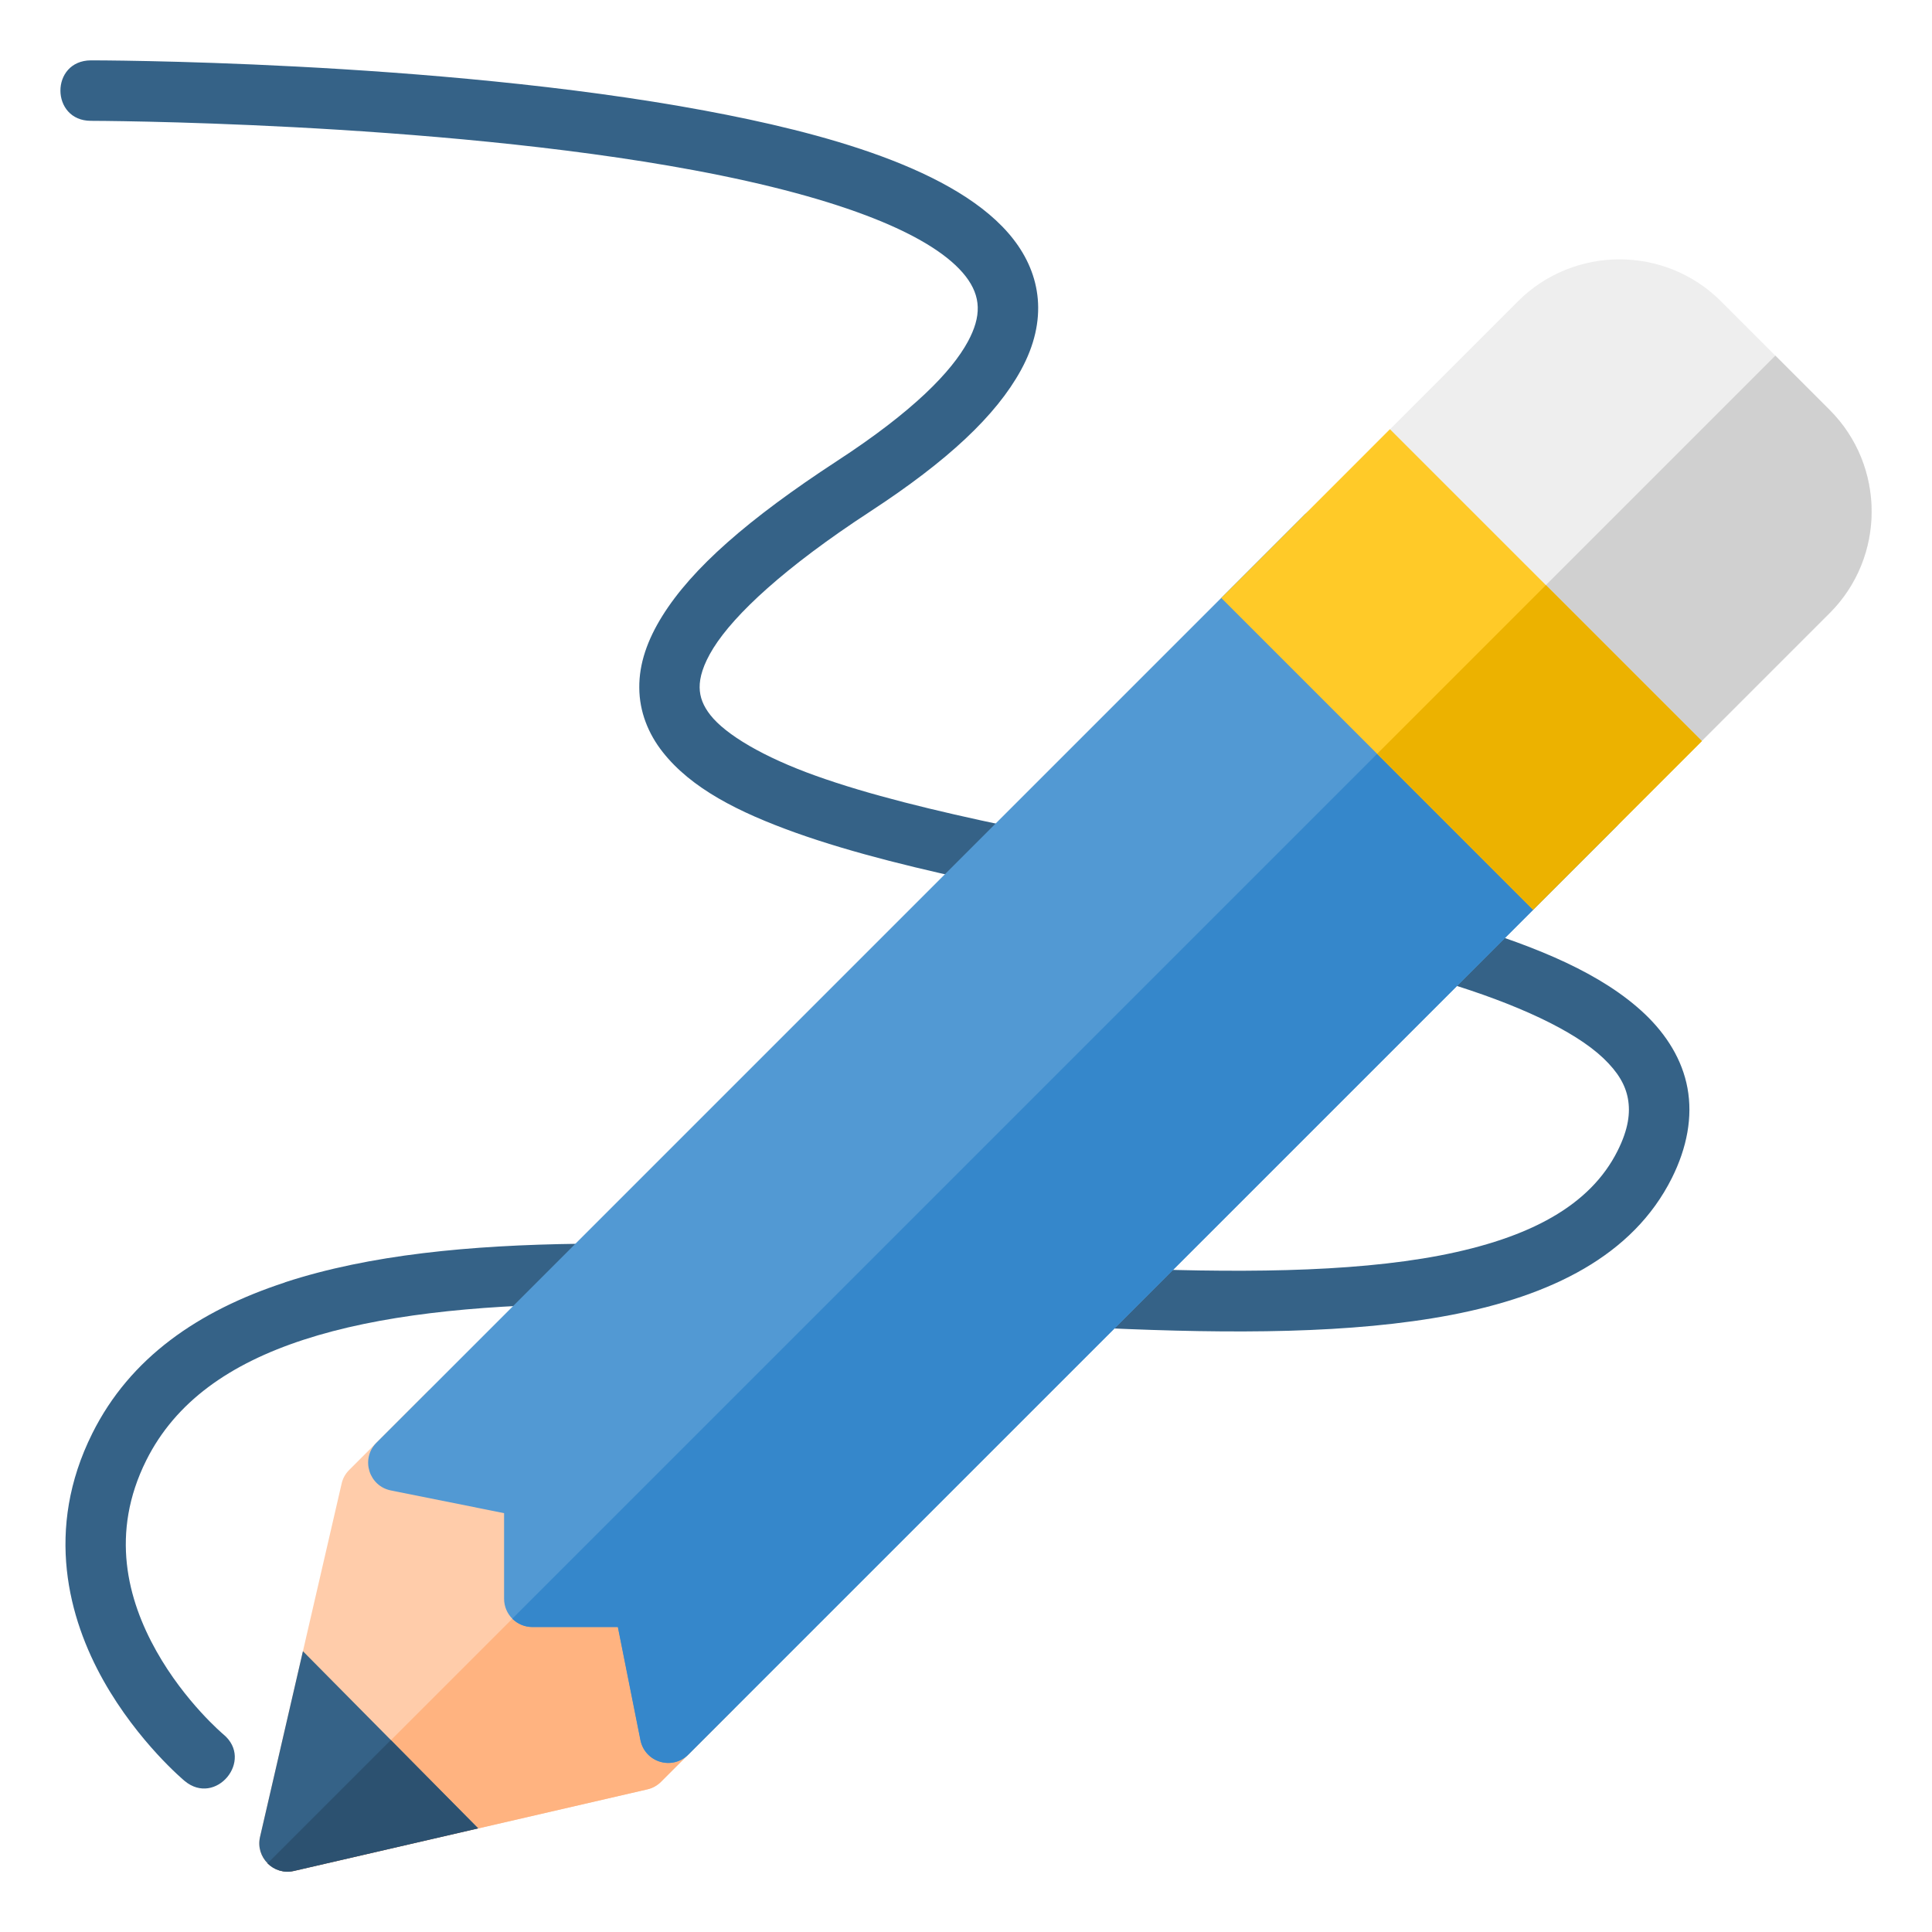
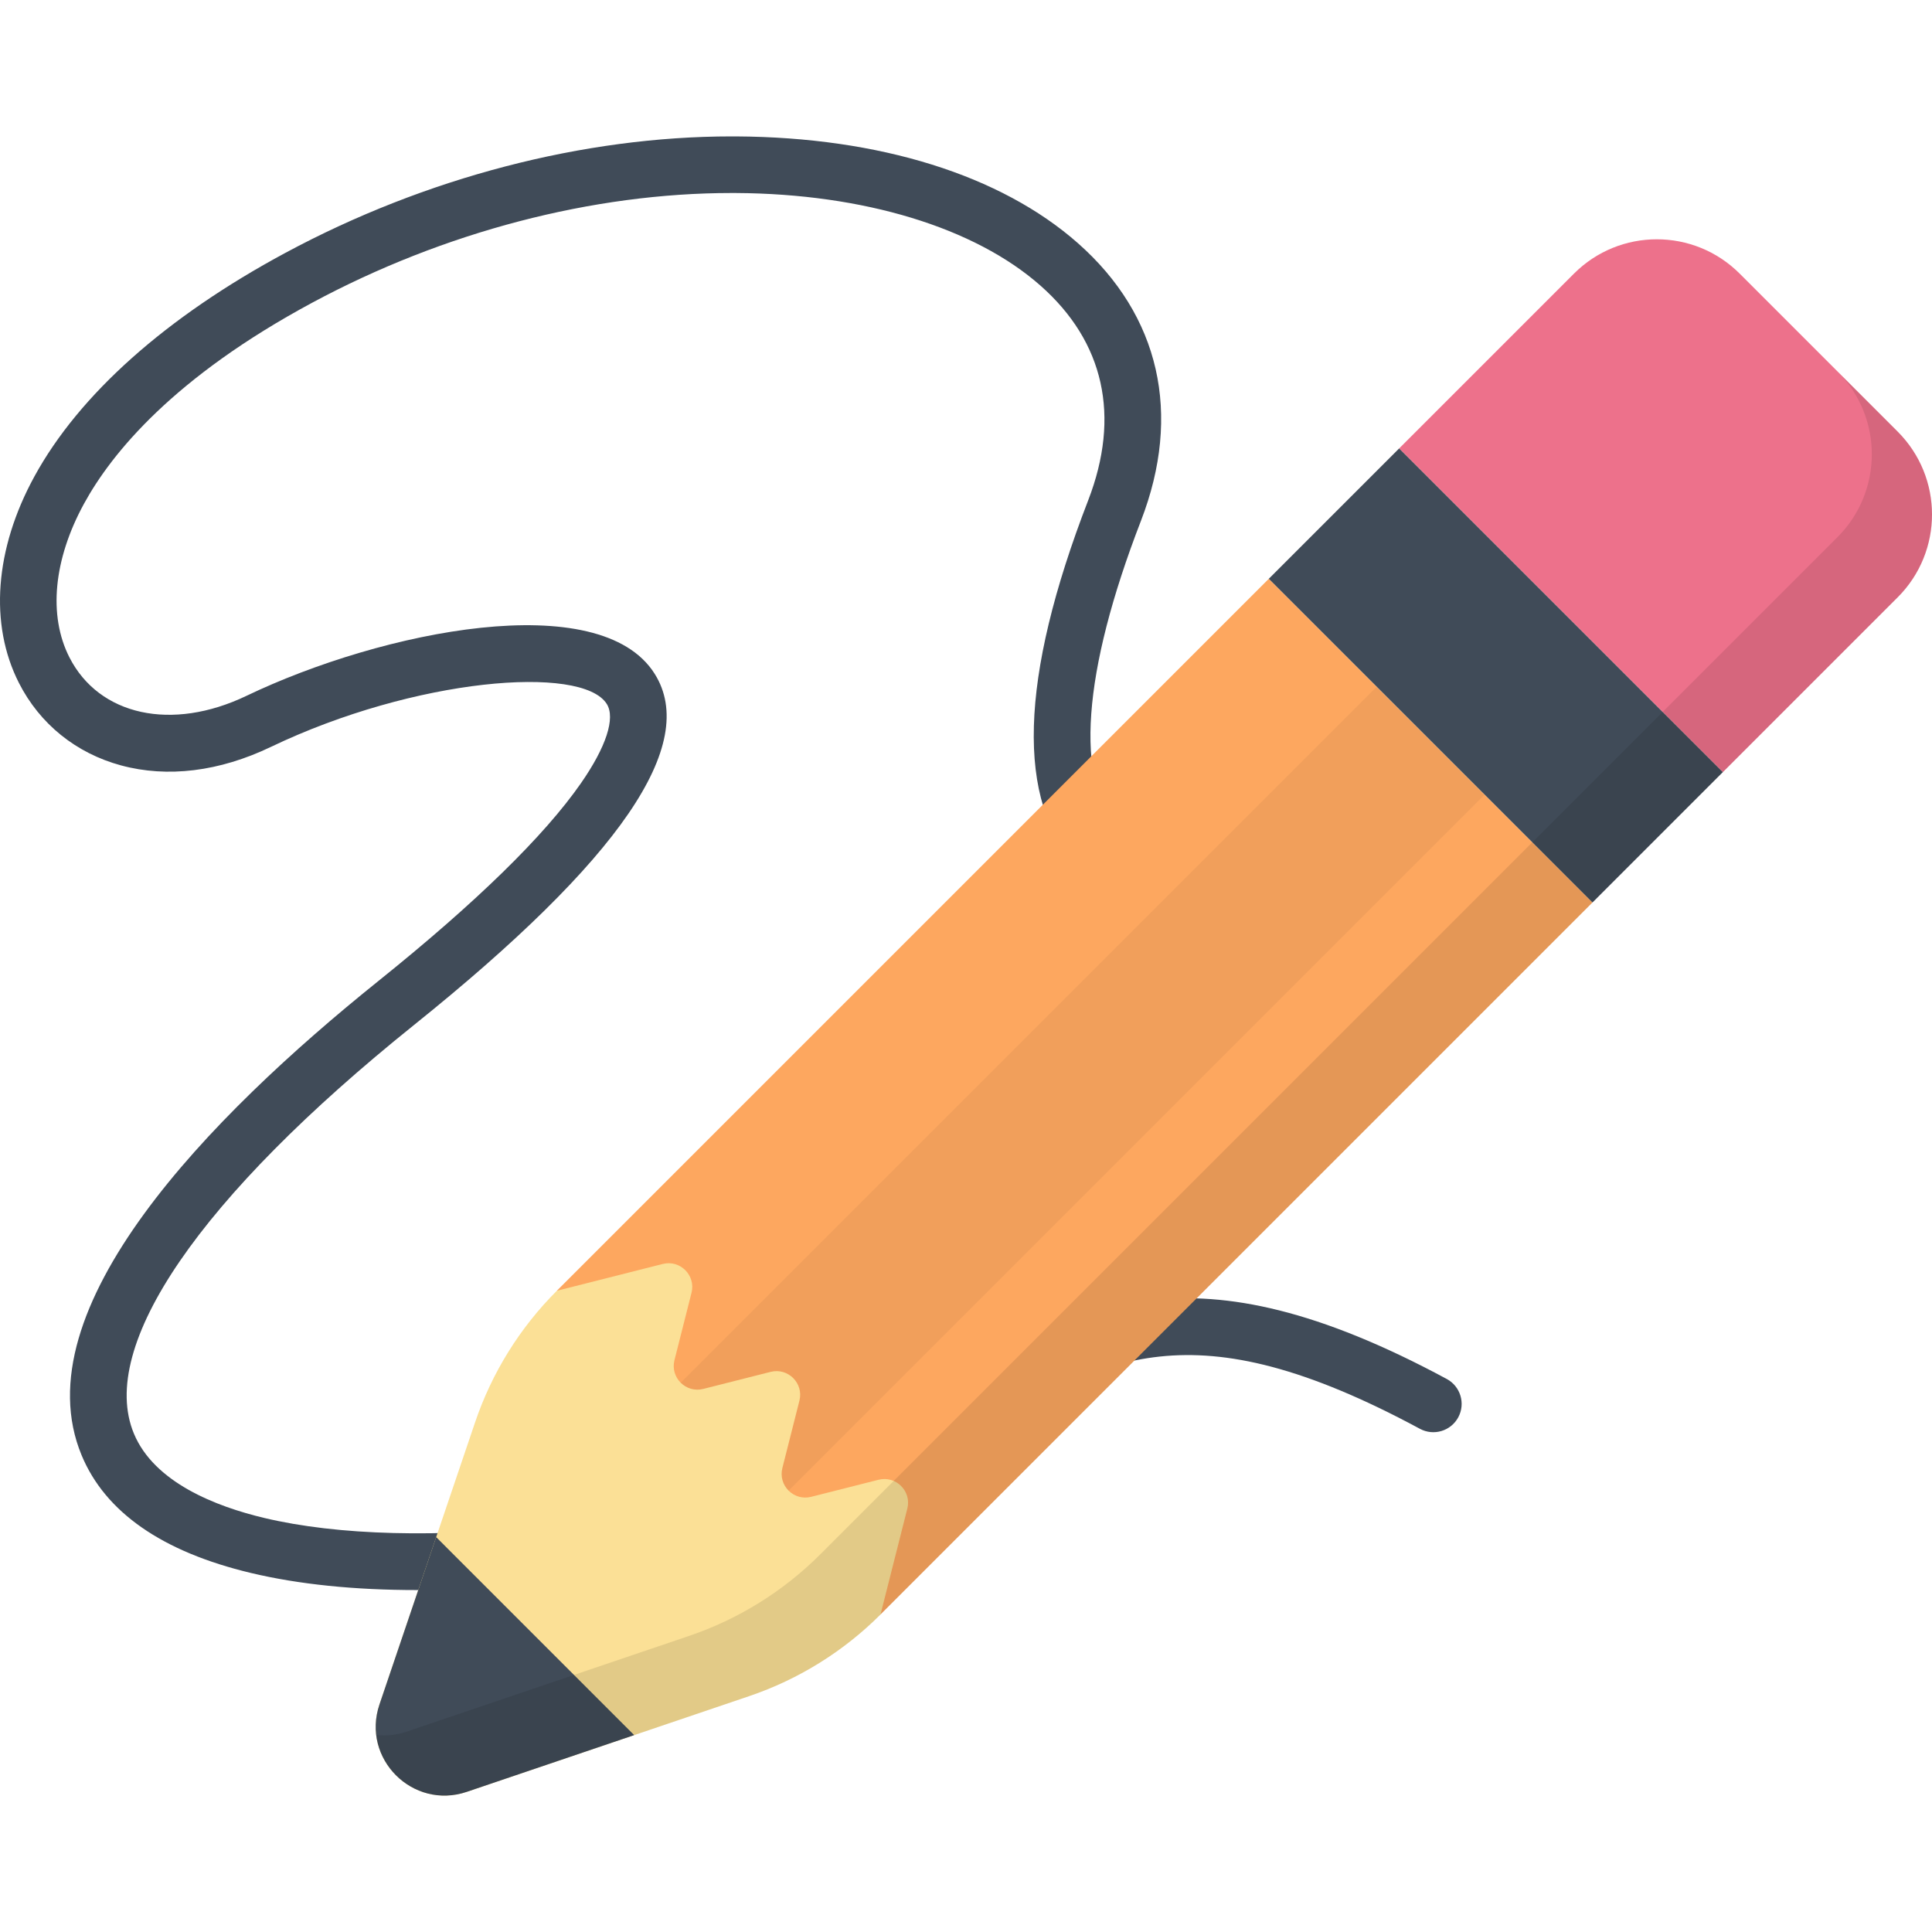
- <svg xmlns="http://www.w3.org/2000/svg" id="svg8" height="512" viewBox="0 0 16.933 16.933" width="512">
-   <g id="layer2">
-     <g fill="#356287">
-       <path id="path3339" d="m2.497 11.24c-.758.248-1.357.659-1.688 1.323-.421.843-.207 1.625.098 2.167.305.542.711.879.711.879.272.227.612-.182.34-.408 0 0-.336-.282-.588-.731-.252-.449-.407-1.032-.088-1.671.256-.512.73-.845 1.38-1.057.658-.215 1.496-.301 2.419-.313.383.028.376-.564-.006-.528-.951.012-1.835.095-2.578.338z" font-variant-ligatures="normal" font-variant-position="normal" font-variant-caps="normal" font-variant-numeric="normal" font-variant-alternates="normal" font-feature-settings="normal" text-indent="0" text-align="start" text-decoration-line="none" text-decoration-style="solid" text-decoration-color="#000000" text-transform="none" text-orientation="mixed" white-space="normal" shape-padding="0" isolation="auto" mix-blend-mode="normal" solid-color="#000000" solid-opacity="1" vector-effect="none" />
-       <path id="path3342" d="m12.704 8.086c-.298.022-.337.443-.049.52.635.192 1.141.425 1.397.668.128.122.194.234.216.356s.005.266-.091.457c-.24.479-.769.765-1.559.917-.79.151-1.809.154-2.912.106-.353-.016-.377.514-.023.53 1.117.05 2.165.051 3.035-.115.87-.167 1.593-.516 1.935-1.2.134-.268.183-.537.137-.788-.046-.251-.185-.469-.371-.647-.373-.355-.939-.589-1.608-.791-.034-.011-.07-.015-.106-.012z" font-variant-ligatures="normal" font-variant-position="normal" font-variant-caps="normal" font-variant-numeric="normal" font-variant-alternates="normal" font-feature-settings="normal" text-indent="0" text-align="start" text-decoration-line="none" text-decoration-style="solid" text-decoration-color="#000000" text-transform="none" text-orientation="mixed" white-space="normal" shape-padding="0" isolation="auto" mix-blend-mode="normal" solid-color="#000000" solid-opacity="1" vector-effect="none" />
-       <path id="path3345" d="m.797 1.059s2.987.005 5.28.432c1.322.246 2.111.577 2.386.93.137.177.14.351.02.573-.143.263-.476.609-1.145 1.045-.784.512-1.272.942-1.532 1.358-.133.213-.205.421-.203.631.001.21.079.403.205.563.252.32.665.528 1.167.708.502.179 1.101.324 1.745.459.353.085.467-.453.109-.518-.633-.133-1.217-.275-1.677-.44-.46-.164-.791-.361-.926-.533-.062-.079-.093-.156-.094-.242-.001-.086.029-.198.121-.346.185-.295.622-.705 1.374-1.196.681-.445 1.103-.841 1.321-1.239.241-.44.175-.837-.066-1.147-.482-.621-1.691-.939-2.707-1.128-2.373-.442-5.378-.44-5.378-.44-.358.002-.355.53 0 .53z" font-variant-ligatures="normal" font-variant-position="normal" font-variant-caps="normal" font-variant-numeric="normal" font-variant-alternates="normal" font-feature-settings="normal" text-indent="0" text-align="start" text-decoration-line="none" text-decoration-style="solid" text-decoration-color="#000000" text-transform="none" text-orientation="mixed" white-space="normal" shape-padding="0" isolation="auto" mix-blend-mode="normal" solid-color="#000000" solid-opacity="1" vector-effect="none" />
-     </g>
-     <path id="path3197" d="m3.762 12.182-.702.702c-.033.033-.056.074-.066.12l-.715 3.097c-.041.178.119.338.297.297l3.097-.715c.045-.01.087-.033.12-.066l.64-.64z" fill="#fca" />
-     <path id="path3231" d="m5.673 15.683c.045-.01.087-.033.12-.066l.641-.641-1.335-1.397-2.752 2.752c.057.057.142.087.231.067z" fill="#ffb380" />
-     <path id="path3217" d="m11.443 4.501-8.144 8.144c-.002.002-.004.004-.005.005-.133.142-.059.375.132.413l.992.199v.75c0.0.137.111.248.248.248h.75l.198.992c.039.194.278.267.418.127l8.145-8.144c.097-.097.097-.254 0-.351l-2.382-2.382c-.047-.047-.112-.074-.179-.073-.065.001-.126.027-.172.073z" fill="#5299d3" font-variant-ligatures="normal" font-variant-position="normal" font-variant-caps="normal" font-variant-numeric="normal" font-variant-alternates="normal" font-feature-settings="normal" text-indent="0" text-align="start" text-decoration-line="none" text-decoration-style="solid" text-decoration-color="#000000" text-transform="none" text-orientation="mixed" white-space="normal" shape-padding="0" isolation="auto" mix-blend-mode="normal" solid-color="#000000" solid-opacity="1" vector-effect="none" />
-     <path id="path3219" d="m2.655 14.472-.376 1.628c-.041.178.119.338.297.297.538-.124 1.076-.248 1.615-.373z" fill="#356287" font-variant-ligatures="normal" font-variant-position="normal" font-variant-caps="normal" font-variant-numeric="normal" font-variant-alternates="normal" font-feature-settings="normal" text-indent="0" text-align="start" text-decoration-line="none" text-decoration-style="solid" text-decoration-color="#000000" text-transform="none" text-orientation="mixed" white-space="normal" shape-padding="0" isolation="auto" mix-blend-mode="normal" solid-color="#000000" solid-opacity="1" vector-effect="none" />
-     <path id="path3238" d="m12.985 5.692-8.495 8.495a.248.248 0 0 0 .175.073h.75l.198.992a.248.248 0 0 0 .418.127l8.145-8.144a.248.248 0 0 0 0-.351z" fill="#3587cb" />
-     <path id="path3221" d="m14.194 2.273c-.322 0-.645.123-.89.368l-1.861 1.861 2.733 2.733 1.861-1.861c.49-.49.49-1.29 0-1.78l-.953-.953c-.245-.245-.568-.368-.89-.368z" fill="#eee" />
-     <path id="path3233" d="m15.56 3.117-2.751 2.751 1.366 1.366 1.861-1.861c.49-.49.49-1.29 0-1.78z" fill="#d0d0d0" />
-     <path id="path3322" d="m3.425 15.251-1.08 1.08v.001c.057.057.142.087.231.066.538-.124 1.076-.249 1.614-.373z" fill="#2c5170" />
-     <path id="path3223" d="m12.182 3.762c-.493.493-.986.986-1.478 1.479l2.733 2.733c.493-.493.986-.986 1.479-1.479z" fill="#ffca28" />
-     <path id="path3241" d="m13.549 5.128-1.479 1.479 1.367 1.367c.493-.493.986-.986 1.479-1.479z" fill="#ecb200" />
+ <svg xmlns="http://www.w3.org/2000/svg" version="1.1" id="Capa_1" x="0px" y="0px" viewBox="0 0 512.001 512.001" style="enable-background:new 0 0 512.001 512.001;" xml:space="preserve">
+   <g>
+     <path style="fill:#404B58;" d="M110.541,421.382c-16.633,0-31.355-1.509-44.021-4.524c-23.522-5.598-38.627-16.101-44.897-31.212   c-16.079-38.754,33.904-89.735,78.665-125.68c25.878-20.78,43.932-38.408,53.66-52.393c6.699-9.631,9.197-17.294,6.851-21.021   c-6.602-10.49-50.955-6.852-89.018,11.389c-13.649,6.541-27.378,8.234-39.7,4.9c-11.934-3.229-21.547-10.993-27.068-21.861   c-7.903-15.553-6.408-35.495,4.103-54.712c11.903-21.766,34.911-42.26,66.534-59.269c37.029-19.915,78.983-30.852,118.274-30.852   c0.39,0,0.777,0.001,1.167,0.003c37.973,0.21,70.137,10.257,90.568,28.293c21.71,19.164,27.643,45.293,16.706,73.577   c-15.521,40.139-17.618,69.037-5.904,81.371c5.835,6.144,18.722,11.521,46.975,2.238c3.938-1.294,8.174,0.85,9.466,4.785   c1.293,3.935-0.849,8.173-4.784,9.466c-35.709,11.73-53.715,3.125-62.533-6.159c-16.393-17.26-15.454-49.933,2.79-97.111   c8.63-22.319,4.259-42.002-12.643-56.921c-17.456-15.409-46.879-24.352-80.725-24.539c-0.362-0.002-0.727-0.003-1.09-0.003   c-36.851,0-76.28,10.302-111.162,29.063c-36.714,19.745-53.152,39.858-60.48,53.254c-8.098,14.808-9.517,29.649-3.891,40.72   c7.869,15.487,27.162,19.694,46.913,10.228c36.036-17.268,93.683-28.909,108.196-5.85c11.776,18.709-9.099,49.163-63.814,93.101   c-56.778,45.594-83.824,85.045-74.202,108.235c5.385,12.98,21.742,19.328,34.516,22.368c19.606,4.667,46.142,5.348,76.741,1.968   c49.456-5.461,77.941-22.163,103.072-36.898c36.683-21.509,65.659-38.5,133.603-1.891c3.646,1.965,5.01,6.514,3.045,10.16   c-1.966,3.646-6.514,5.009-10.16,3.045c-60.517-32.606-83.743-18.988-118.9,1.625c-25.117,14.727-56.377,33.055-109.013,38.867   C134.864,420.636,122.23,421.381,110.541,421.382z" />
+     <rect x="335.744" y="154.552" transform="matrix(-0.7071 -0.7071 0.7071 -0.7071 550.1262 585.8741)" style="fill:#404B58;" width="121.314" height="48.9" />
  </g>
+   <path style="fill:#ED718B;" d="M456.589,204.612l-85.785-85.785l46.318-46.318c12.125-12.125,31.782-12.125,43.908,0l41.878,41.878  c12.125,12.125,12.125,31.782,0,43.908L456.589,204.612z" />
+   <rect x="151.373" y="229.969" transform="matrix(-0.7071 0.7071 -0.7071 -0.7071 691.6497 294.7618)" style="fill:#FDA75F;" width="266.809" height="121.314" />
+   <rect x="264.566" y="157.227" transform="matrix(-0.7071 -0.7071 0.7071 -0.7071 280.6533 697.5134)" style="opacity:0.05;enable-background:new    ;" width="40.441" height="266.809" />
+   <path style="fill:#FBE096;" d="M232.822,392.154l-17.855,4.52c-4.613,1.168-8.798-3.018-7.63-7.63l4.52-17.855  c1.168-4.612-3.018-8.798-7.63-7.63l-17.855,4.52c-4.613,1.168-8.798-3.018-7.63-7.63l4.52-17.855  c1.168-4.612-3.018-8.798-7.63-7.63l-28.071,7.107c-9.792,9.793-17.2,21.71-21.645,34.826l-25.355,74.808  c-4.856,14.329,8.822,28.007,23.151,23.151l74.808-25.355c13.117-4.445,25.033-11.852,34.827-21.645l7.107-28.071  C241.62,395.172,237.434,390.986,232.822,392.154z" />
+   <path style="fill:#404B58;" d="M115.592,407.351l-15.033,44.354c-4.856,14.329,8.822,28.007,23.151,23.151l44.353-15.033  L115.592,407.351z" />
+   <path style="opacity:0.1;enable-background:new    ;" d="M502.907,114.386l-15.949-15.949c12.124,12.125,12.124,31.782,0,43.907  l-46.318,46.318l-34.578,34.578l0,0L217.395,411.908c-9.792,9.792-21.709,17.2-34.826,21.645l-74.808,25.355  c-2.756,0.934-5.487,1.177-8.068,0.866c1.303,10.835,12.446,19.005,24.017,15.083l74.808-25.355  c13.117-4.445,25.033-11.852,34.827-21.645L422.011,239.19l0,0l34.578-34.578l46.318-46.318  C515.031,146.169,515.031,126.511,502.907,114.386z" />
+   <g>
+ </g>
+   <g>
+ </g>
+   <g>
+ </g>
+   <g>
+ </g>
+   <g>
+ </g>
+   <g>
+ </g>
+   <g>
+ </g>
+   <g>
+ </g>
+   <g>
+ </g>
+   <g>
+ </g>
+   <g>
+ </g>
+   <g>
+ </g>
+   <g>
+ </g>
+   <g>
+ </g>
+   <g>
+ </g>
</svg>
